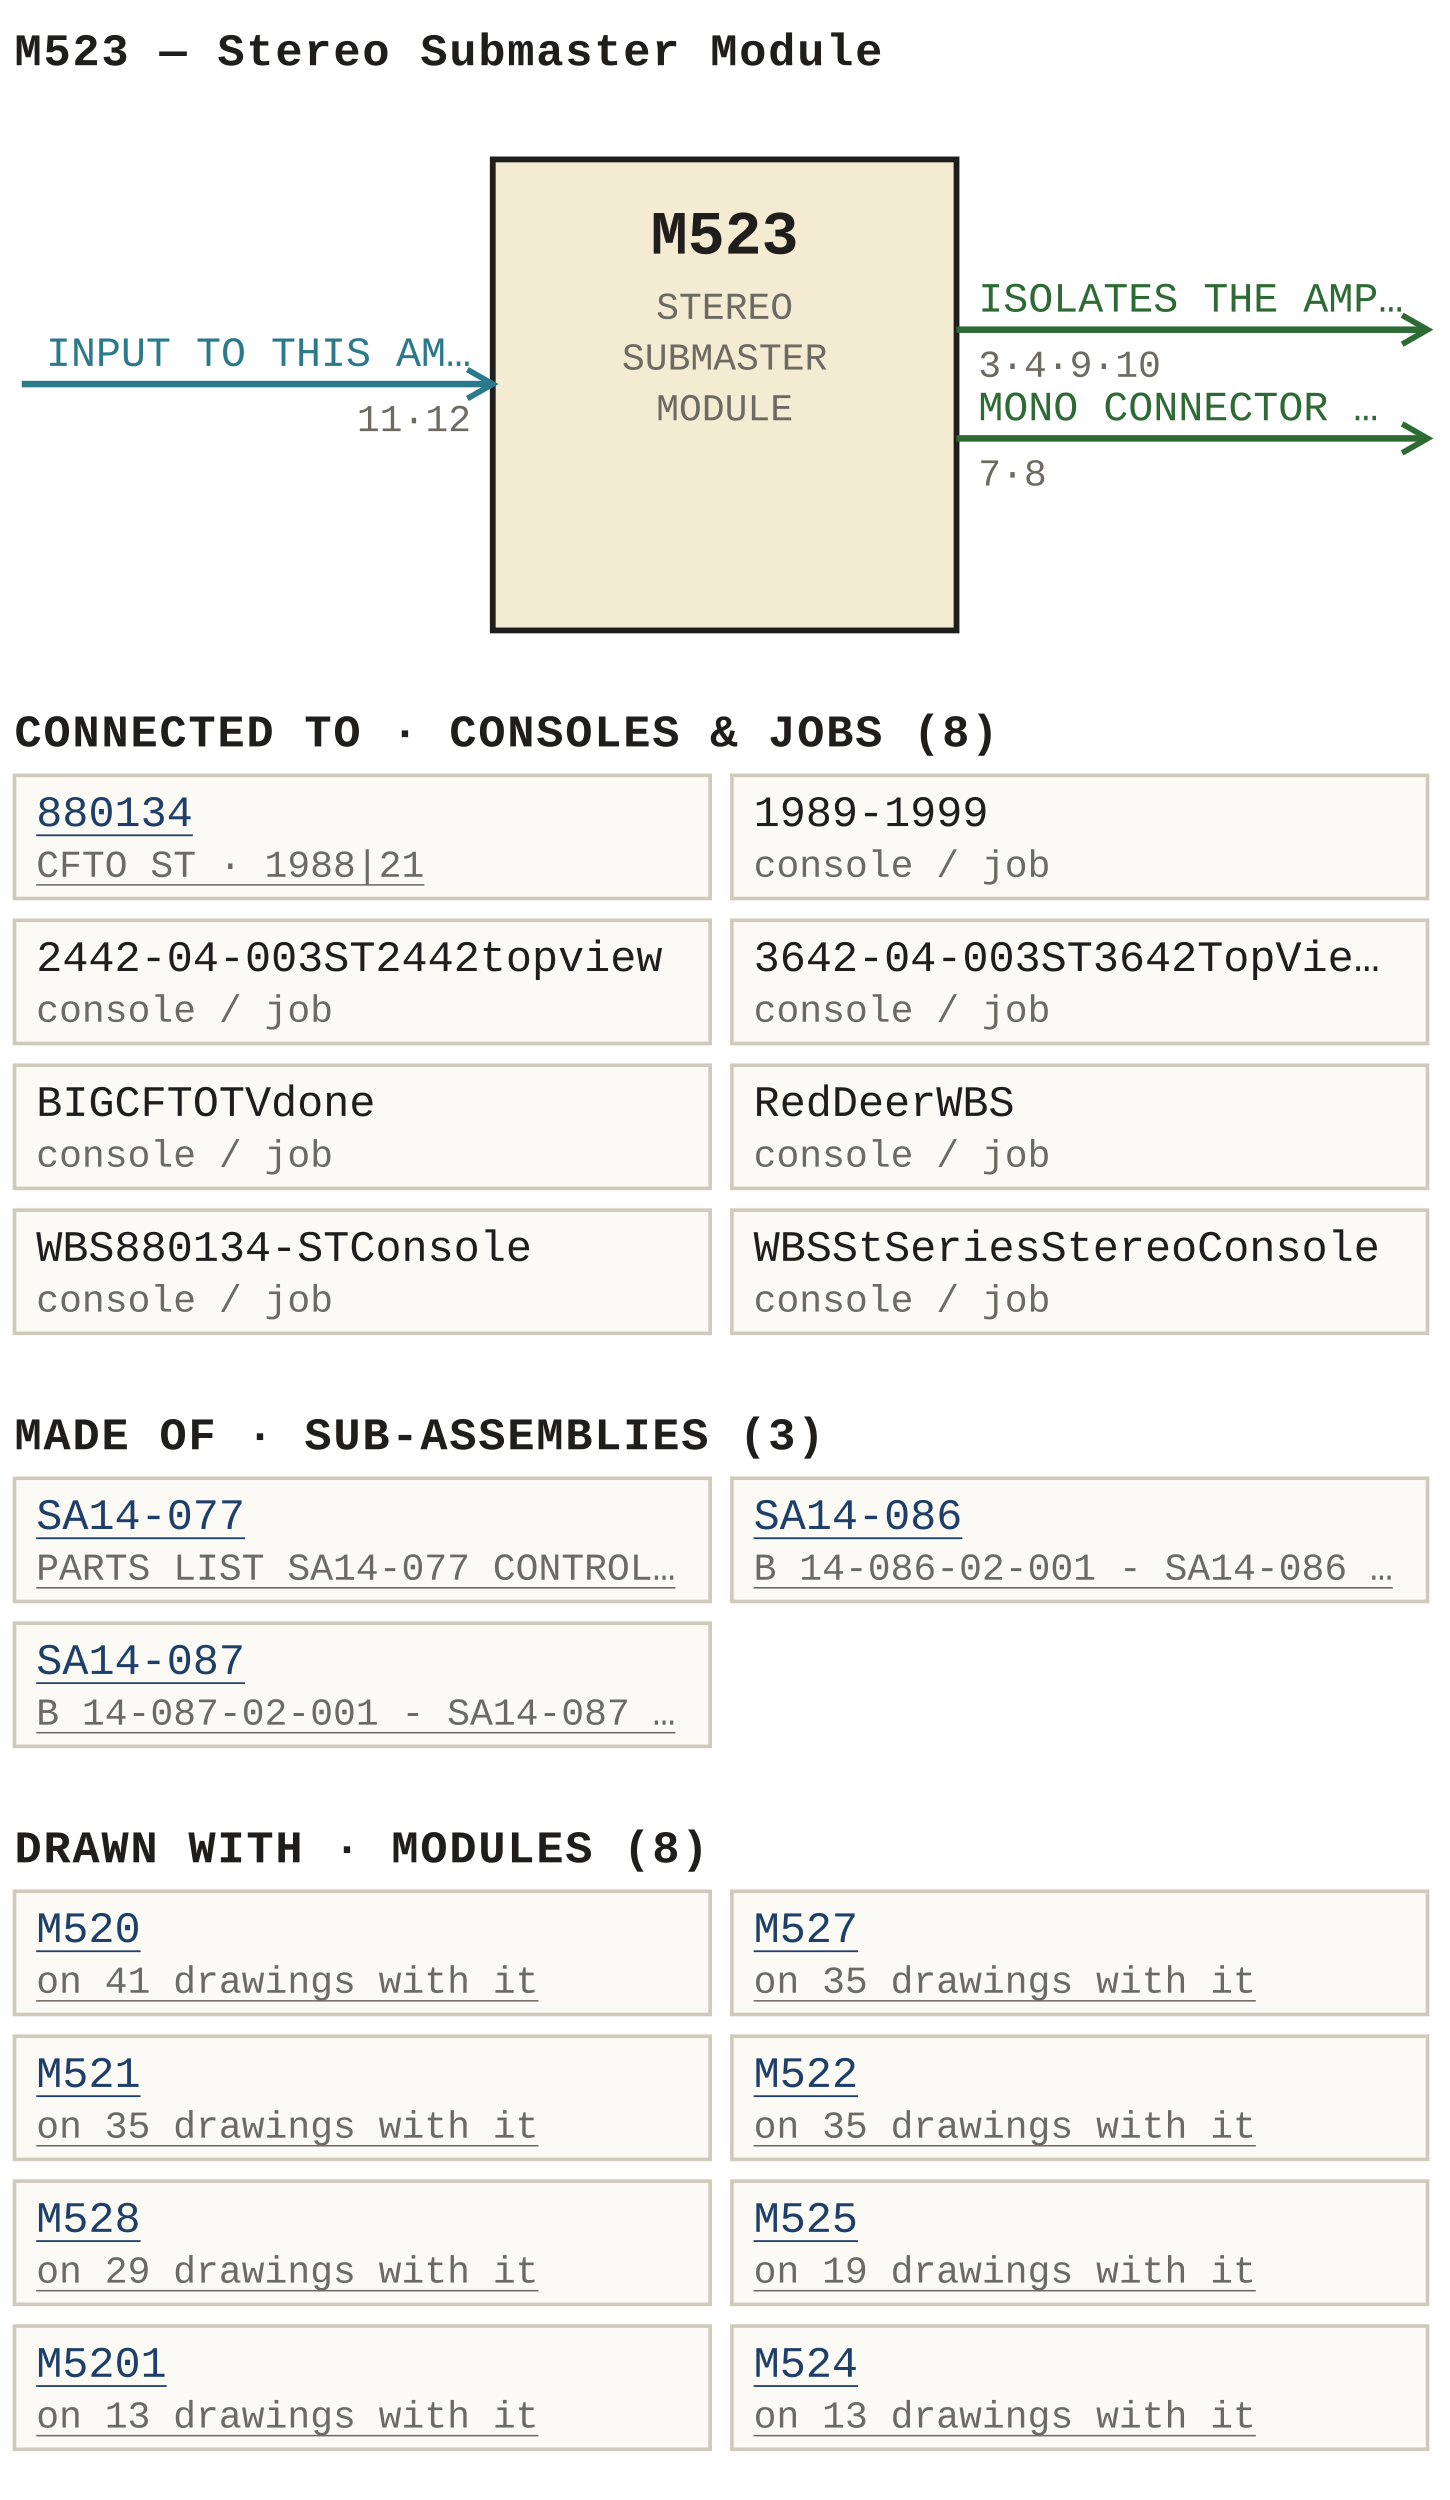
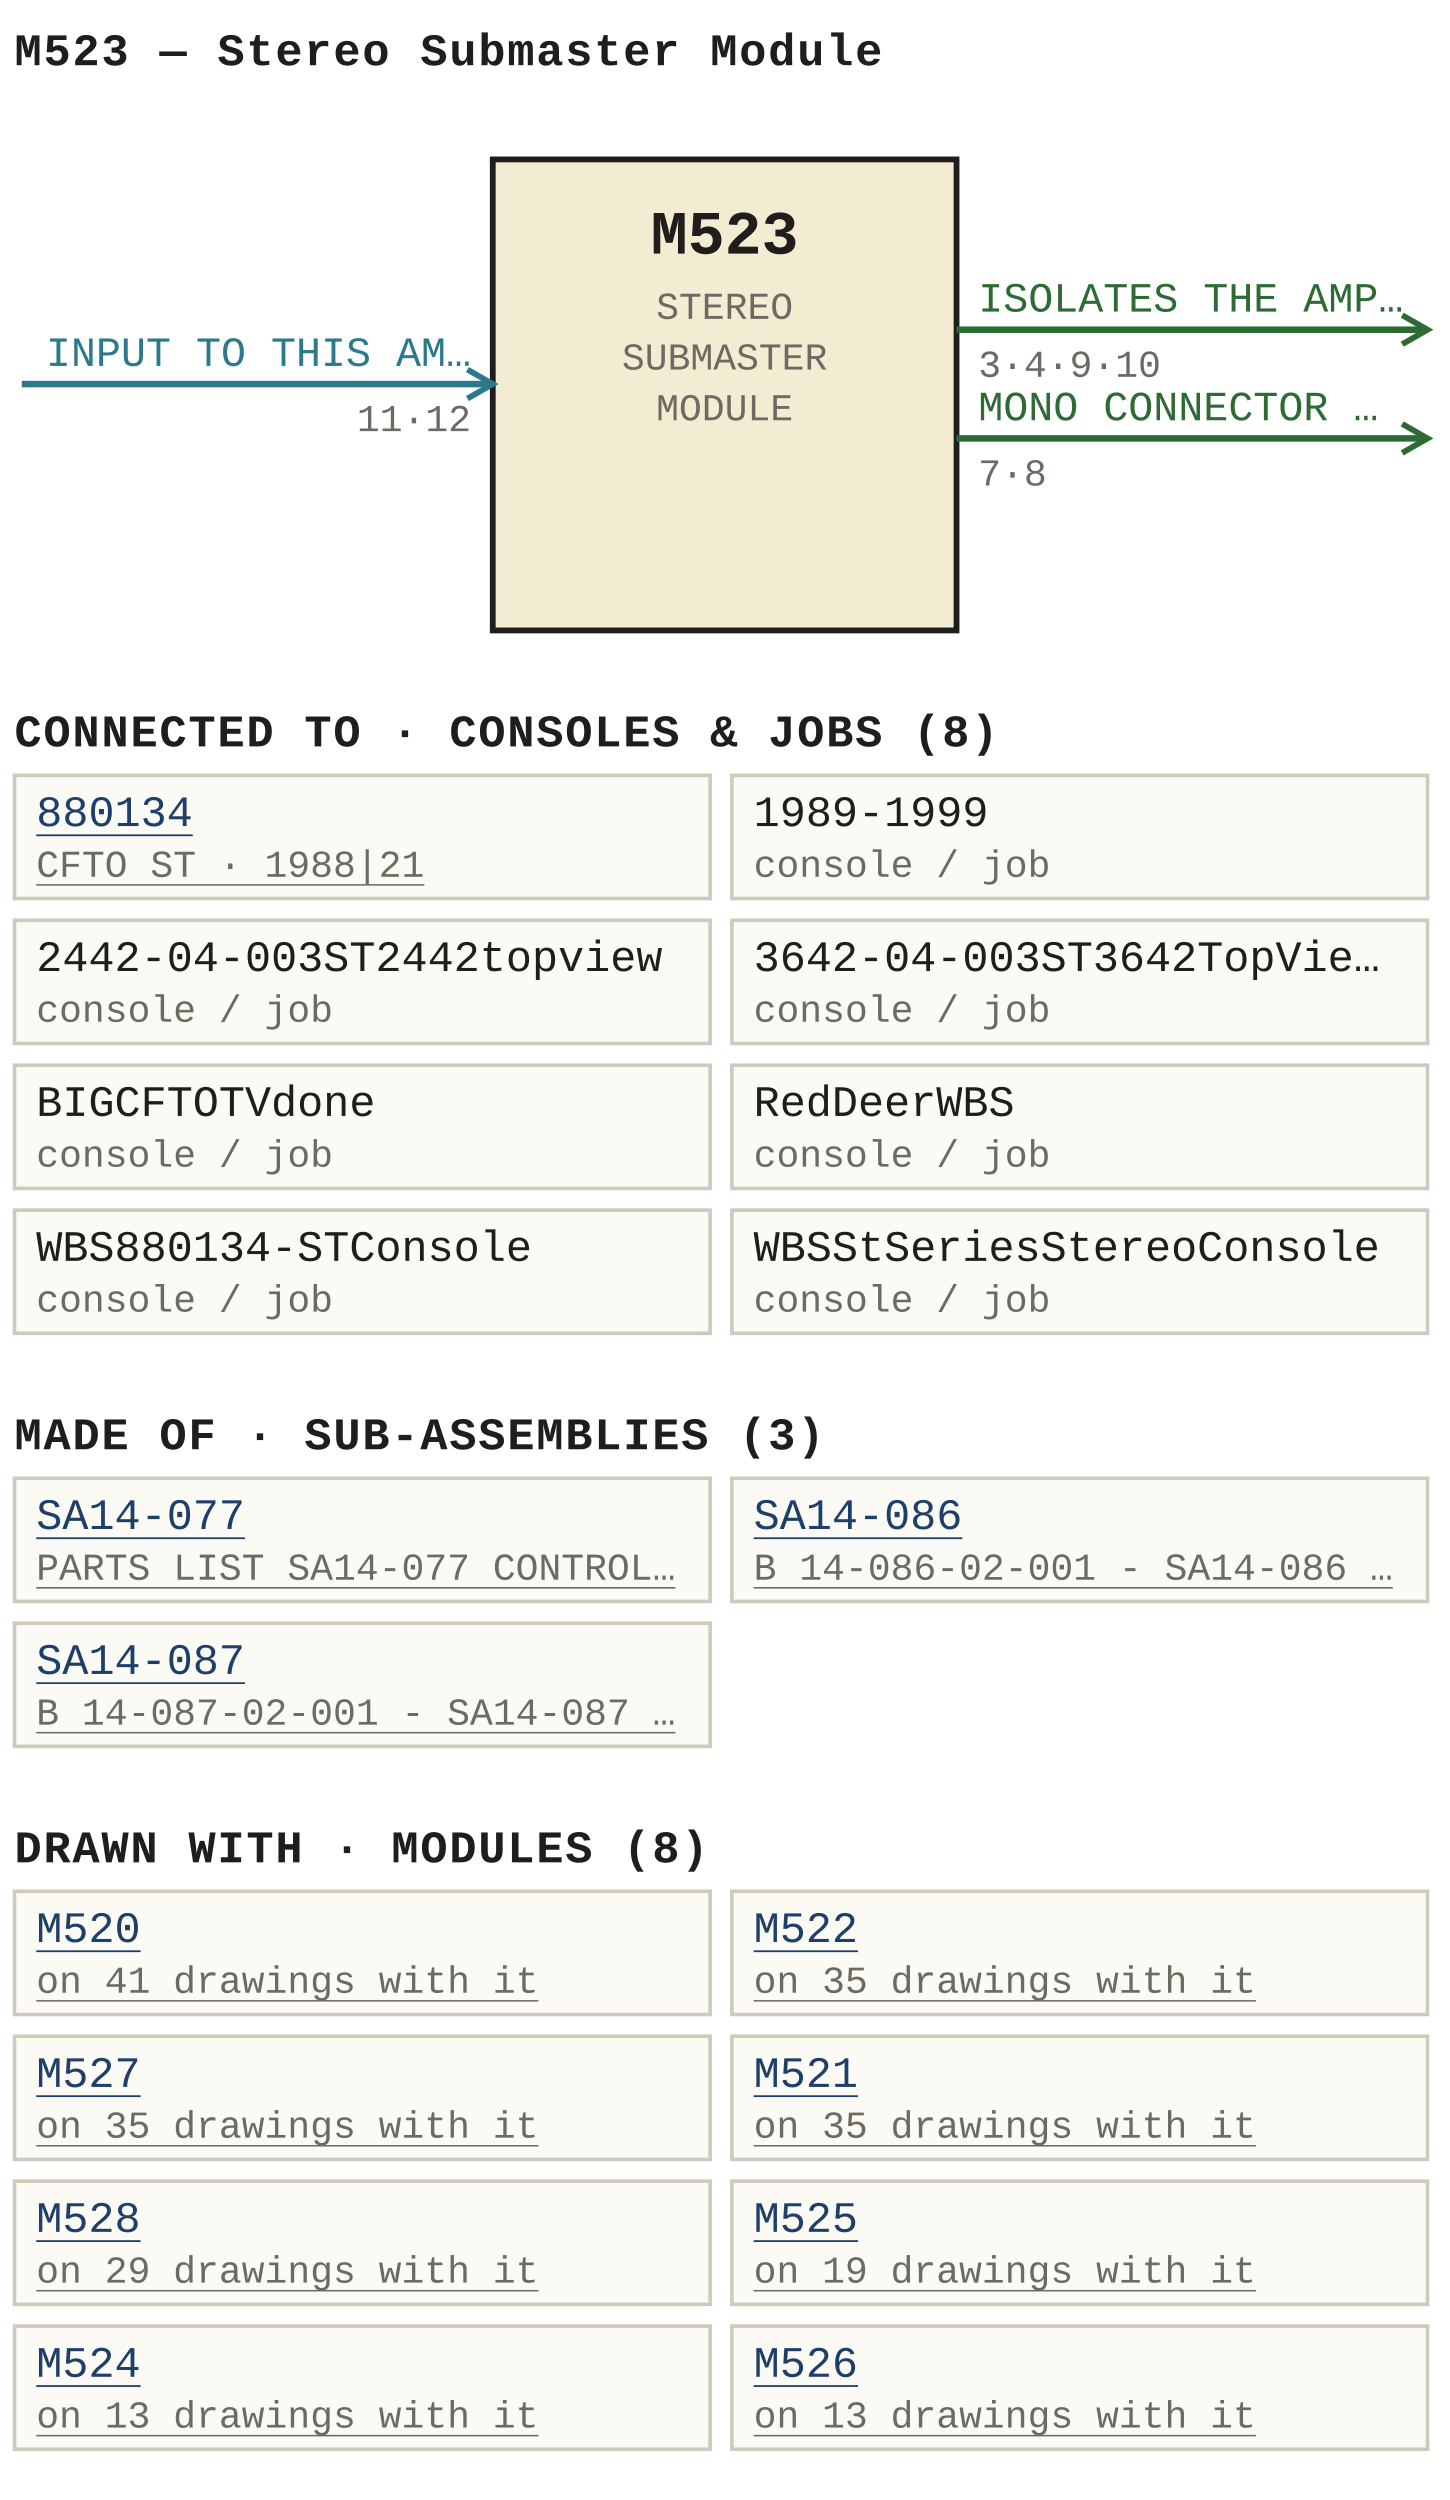
<svg xmlns="http://www.w3.org/2000/svg" class="wp" viewBox="0 0 400 690" width="400" height="690" role="img" aria-label="M523 connections" style="width:100%;max-width:500px;height:auto;background:#fbfaf4">
  <style>.wp text{font-family:"Courier Prime","Courier New",Courier,monospace;fill:#1f1e1c;font-size:12px} .wp .f{fill:#6d6a63;font-size:10.5px} .wp .h{font-size:12.5px;font-weight:700;letter-spacing:.04em} .wp .b{font-size:17px;font-weight:700} .wp a text{fill:#1f3f6b;text-decoration:underline} .wp a:hover rect{fill:#efe9d2}</style>
  <text x="4" y="18" class="h">M523 — Stereo Submaster Module</text>
  <rect x="136" y="44" width="128" height="130" fill="#f4ecd2" stroke="#1f1e1c" stroke-width="1.6" />
  <text x="200.0" y="70" class="b" text-anchor="middle">M523</text>
  <text x="200.0" y="88" class="f" text-anchor="middle">STEREO</text>
  <text x="200.0" y="102" class="f" text-anchor="middle">SUBMASTER</text>
  <text x="200.0" y="116" class="f" text-anchor="middle">MODULE</text>
  <line x1="6" y1="106" x2="136" y2="106" stroke="#2b7a8c" stroke-width="1.8" />
  <path d="M129,102 L136,106 L129,110" fill="none" stroke="#2b7a8c" stroke-width="1.6" />
  <text x="130" y="101" text-anchor="end" style="font-size:11.5px;fill:#2b7a8c">INPUT TO THIS AM…</text>
  <text x="130" y="119" text-anchor="end" class="f">11·12</text>
  <line x1="264" y1="91" x2="394" y2="91" stroke="#2e6b34" stroke-width="1.8" />
  <path d="M387,87 L394,91 L387,95" fill="none" stroke="#2e6b34" stroke-width="1.6" />
  <text x="270" y="86" text-anchor="start" style="font-size:11.5px;fill:#2e6b34">ISOLATES THE AMP…</text>
  <text x="270" y="104" text-anchor="start" class="f">3·4·9·10</text>
  <line x1="264" y1="121" x2="394" y2="121" stroke="#2e6b34" stroke-width="1.8" />
  <path d="M387,117 L394,121 L387,125" fill="none" stroke="#2e6b34" stroke-width="1.6" />
  <text x="270" y="116" text-anchor="start" style="font-size:11.5px;fill:#2e6b34">MONO CONNECTOR  …</text>
  <text x="270" y="134" text-anchor="start" class="f">7·8</text>
  <text x="4" y="206" class="h">CONNECTED TO · CONSOLES &amp; JOBS (8)</text>
  <a href="../../PAGES/Job-880134.html">
    <rect x="4" y="214" width="192" height="34" fill="#fbfaf4" stroke="#cfcabc" />
    <text x="10" y="228">880134</text>
    <text x="10" y="242" class="f">CFTO ST · 1988|21</text>
  </a>
  <rect x="202" y="214" width="192" height="34" fill="#fbfaf4" stroke="#cfcabc" />
  <text x="208" y="228">1989-1999</text>
  <text x="208" y="242" class="f">console / job</text>
  <rect x="4" y="254" width="192" height="34" fill="#fbfaf4" stroke="#cfcabc" />
  <text x="10" y="268">2442-04-003ST2442topview</text>
  <text x="10" y="282" class="f">console / job</text>
  <rect x="202" y="254" width="192" height="34" fill="#fbfaf4" stroke="#cfcabc" />
  <text x="208" y="268">3642-04-003ST3642TopVie…</text>
  <text x="208" y="282" class="f">console / job</text>
  <rect x="4" y="294" width="192" height="34" fill="#fbfaf4" stroke="#cfcabc" />
  <text x="10" y="308">BIGCFTOTVdone</text>
  <text x="10" y="322" class="f">console / job</text>
  <rect x="202" y="294" width="192" height="34" fill="#fbfaf4" stroke="#cfcabc" />
  <text x="208" y="308">RedDeerWBS</text>
  <text x="208" y="322" class="f">console / job</text>
  <rect x="4" y="334" width="192" height="34" fill="#fbfaf4" stroke="#cfcabc" />
  <text x="10" y="348">WBS880134-STConsole</text>
  <text x="10" y="362" class="f">console / job</text>
  <rect x="202" y="334" width="192" height="34" fill="#fbfaf4" stroke="#cfcabc" />
  <text x="208" y="348">WBSStSeriesStereoConsole</text>
  <text x="208" y="362" class="f">console / job</text>
  <text x="4" y="400" class="h">MADE OF · SUB-ASSEMBLIES (3)</text>
  <a href="../../PAGES/Register-Circuit-boards-SA14-nnn.html#sa14-077">
    <rect x="4" y="408" width="192" height="34" fill="#fbfaf4" stroke="#cfcabc" />
    <text x="10" y="422">SA14-077</text>
    <text x="10" y="436" class="f">PARTS LIST SA14-077 CONTROL…</text>
  </a>
  <a href="../../PAGES/Register-Circuit-boards-SA14-nnn.html#sa14-086">
    <rect x="202" y="408" width="192" height="34" fill="#fbfaf4" stroke="#cfcabc" />
    <text x="208" y="422">SA14-086</text>
    <text x="208" y="436" class="f">B 14-086-02-001 - SA14-086 …</text>
  </a>
  <a href="../../PAGES/Register-Circuit-boards-SA14-nnn.html#sa14-087">
    <rect x="4" y="448" width="192" height="34" fill="#fbfaf4" stroke="#cfcabc" />
    <text x="10" y="462">SA14-087</text>
    <text x="10" y="476" class="f">B 14-087-02-001 - SA14-087 …</text>
  </a>
  <text x="4" y="514" class="h">DRAWN WITH · MODULES (8)</text>
  <a href="../../PAGES/M520.html">
    <rect x="4" y="522" width="192" height="34" fill="#fbfaf4" stroke="#cfcabc" />
    <text x="10" y="536">M520</text>
    <text x="10" y="550" class="f">on 41 drawings with it</text>
  </a>
-   <a href="../../PAGES/M527.html">
+   <a href="../../PAGES/M522.html">
    <rect x="202" y="522" width="192" height="34" fill="#fbfaf4" stroke="#cfcabc" />
-     <text x="208" y="536">M527</text>
+     <text x="208" y="536">M522</text>
    <text x="208" y="550" class="f">on 35 drawings with it</text>
  </a>
-   <a href="../../PAGES/M521.html">
+   <a href="../../PAGES/M527.html">
    <rect x="4" y="562" width="192" height="34" fill="#fbfaf4" stroke="#cfcabc" />
-     <text x="10" y="576">M521</text>
+     <text x="10" y="576">M527</text>
    <text x="10" y="590" class="f">on 35 drawings with it</text>
  </a>
-   <a href="../../PAGES/M522.html">
+   <a href="../../PAGES/M521.html">
    <rect x="202" y="562" width="192" height="34" fill="#fbfaf4" stroke="#cfcabc" />
-     <text x="208" y="576">M522</text>
+     <text x="208" y="576">M521</text>
    <text x="208" y="590" class="f">on 35 drawings with it</text>
  </a>
  <a href="../../PAGES/M528.html">
    <rect x="4" y="602" width="192" height="34" fill="#fbfaf4" stroke="#cfcabc" />
    <text x="10" y="616">M528</text>
    <text x="10" y="630" class="f">on 29 drawings with it</text>
  </a>
  <a href="../../PAGES/M525.html">
    <rect x="202" y="602" width="192" height="34" fill="#fbfaf4" stroke="#cfcabc" />
    <text x="208" y="616">M525</text>
    <text x="208" y="630" class="f">on 19 drawings with it</text>
  </a>
-   <a href="../../PAGES/M5201.html">
+   <a href="../../PAGES/M524.html">
    <rect x="4" y="642" width="192" height="34" fill="#fbfaf4" stroke="#cfcabc" />
-     <text x="10" y="656">M5201</text>
+     <text x="10" y="656">M524</text>
    <text x="10" y="670" class="f">on 13 drawings with it</text>
  </a>
-   <a href="../../PAGES/M524.html">
+   <a href="../../PAGES/M526.html">
    <rect x="202" y="642" width="192" height="34" fill="#fbfaf4" stroke="#cfcabc" />
-     <text x="208" y="656">M524</text>
+     <text x="208" y="656">M526</text>
    <text x="208" y="670" class="f">on 13 drawings with it</text>
  </a>
</svg>
